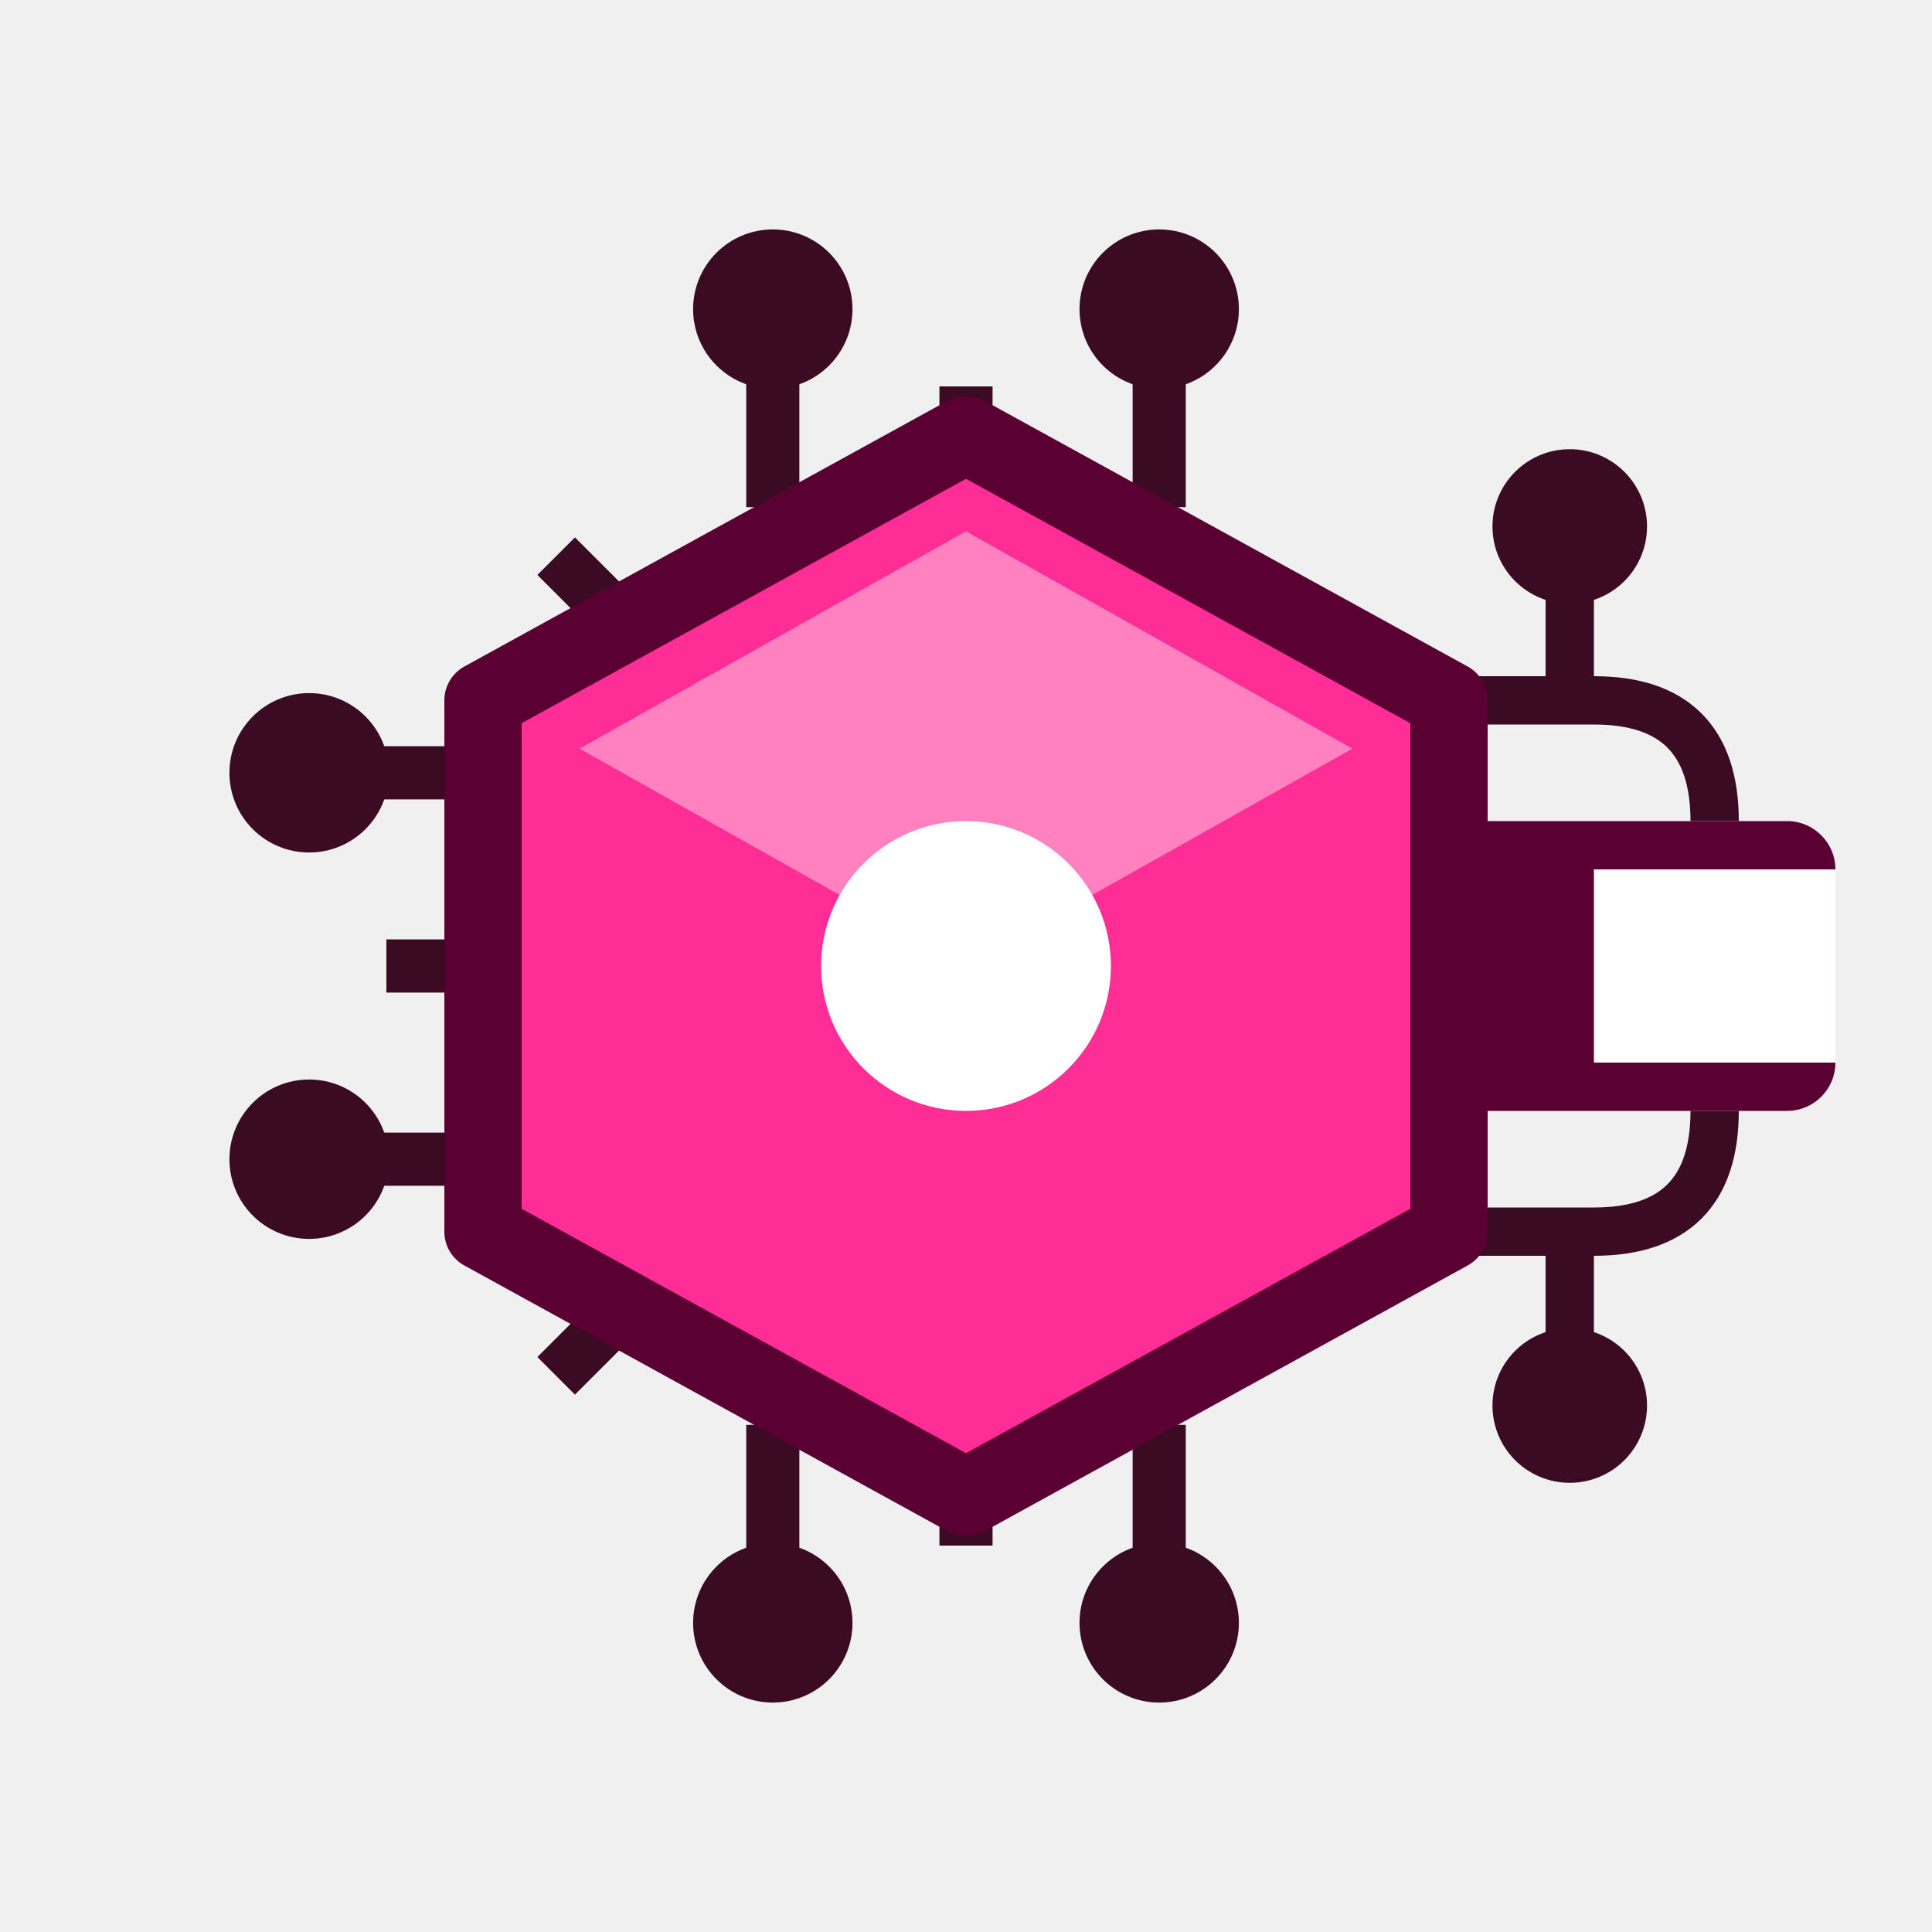
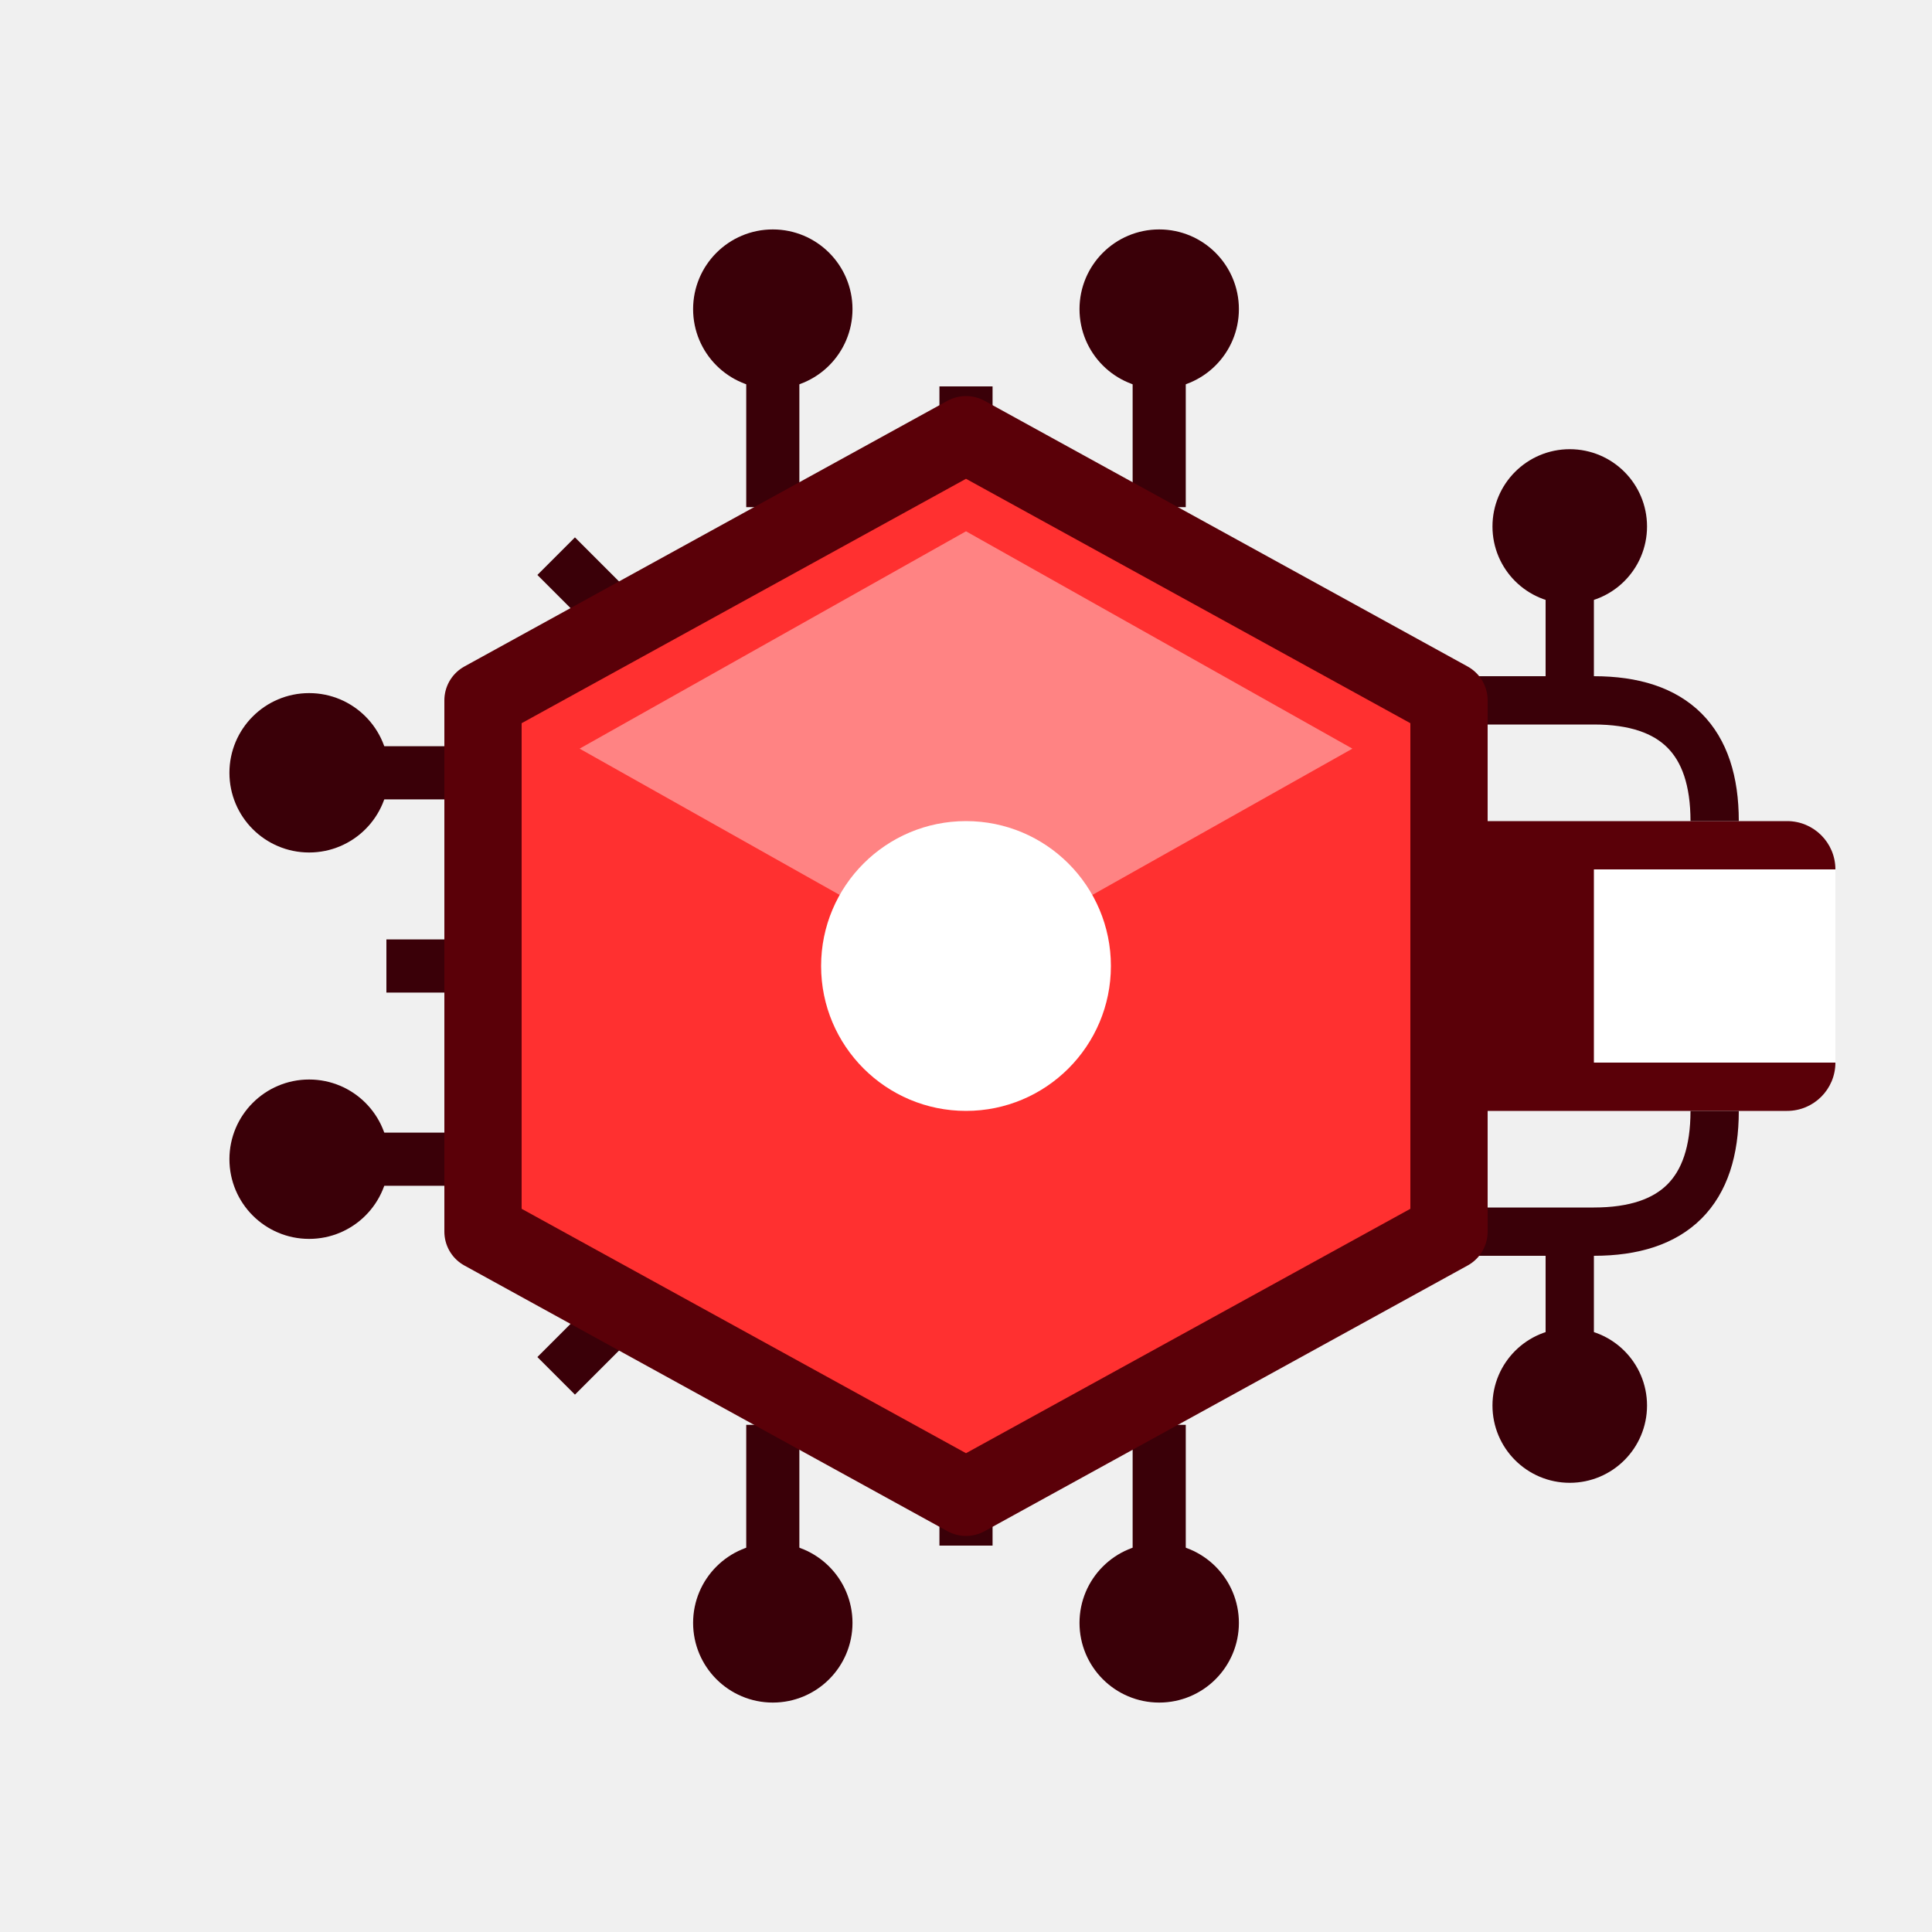
<svg xmlns="http://www.w3.org/2000/svg" viewBox="0 0 40 40" width="40" height="40" id="bug_E">
  <g transform="rotate(90 20 20)">
-     <rect x="17" y="2" width="6" height="12" rx="1" fill="#5a0033" />
+     <rect x="17" y="2" width="6" height="12" rx="1" fill="#5a0008" />
    <rect x="18" y="2" width="4" height="5" fill="#ffffff" />
  </g>
-   <g transform="rotate(90 20 20)" fill="none" stroke="#3a0b22" stroke-width="1">
+   <g transform="rotate(90 20 20)" fill="none" stroke="#3a0008" stroke-width="1">
    <path d="M14.5 14 L14.5 7 Q14.5 4.5 17 4.5" />
    <path d="M25.5 14 L25.5 7 Q25.5 4.5 23 4.5" />
  </g>
-   <g transform="rotate(90 20 20)" stroke="#3a0b22" stroke-width="1" fill="#3a0b22">
+   <g transform="rotate(90 20 20)" stroke="#3a0008" stroke-width="1" fill="#3a0008">
    <line x1="25.5" y1="7.5" x2="28.5" y2="7.5" />
    <circle cx="29.1" cy="7.5" r="1.1" />
    <line x1="14.5" y1="7.5" x2="11.5" y2="7.5" />
    <circle cx="10.9" cy="7.5" r="1.1" />
  </g>
-   <g transform="rotate(0 20 20) translate(-4 0)" stroke="#3a0b22" stroke-width="1.1" fill="#3a0b22">
+   <g transform="rotate(0 20 20) translate(-4 0)" stroke="#3a0008" stroke-width="1.1" fill="#3a0008">
    <line x1="20" y1="10.5" x2="20" y2="7" />
    <circle cx="20" cy="6.4" r="1.1" />
  </g>
-   <g transform="rotate(0 20 20) translate(0 0)" stroke="#3a0b22" stroke-width="1.1" fill="#3a0b22">
+   <g transform="rotate(0 20 20) translate(0 0)" stroke="#3a0008" stroke-width="1.1" fill="#3a0008">
    <line x1="20" y1="10.5" x2="20" y2="8" />
  </g>
-   <g transform="rotate(0 20 20) translate(4 0)" stroke="#3a0b22" stroke-width="1.1" fill="#3a0b22">
+   <g transform="rotate(0 20 20) translate(4 0)" stroke="#3a0008" stroke-width="1.1" fill="#3a0008">
    <line x1="20" y1="10.5" x2="20" y2="7" />
    <circle cx="20" cy="6.4" r="1.1" />
  </g>
-   <g transform="rotate(180 20 20) translate(-4 0)" stroke="#3a0b22" stroke-width="1.1" fill="#3a0b22">
+   <g transform="rotate(180 20 20) translate(-4 0)" stroke="#3a0008" stroke-width="1.1" fill="#3a0008">
    <line x1="20" y1="10.5" x2="20" y2="7" />
    <circle cx="20" cy="6.4" r="1.1" />
  </g>
-   <g transform="rotate(180 20 20) translate(0 0)" stroke="#3a0b22" stroke-width="1.1" fill="#3a0b22">
+   <g transform="rotate(180 20 20) translate(0 0)" stroke="#3a0008" stroke-width="1.1" fill="#3a0008">
    <line x1="20" y1="10.5" x2="20" y2="8" />
  </g>
-   <g transform="rotate(180 20 20) translate(4 0)" stroke="#3a0b22" stroke-width="1.1" fill="#3a0b22">
+   <g transform="rotate(180 20 20) translate(4 0)" stroke="#3a0008" stroke-width="1.1" fill="#3a0008">
    <line x1="20" y1="10.5" x2="20" y2="7" />
    <circle cx="20" cy="6.4" r="1.1" />
  </g>
-   <g transform="rotate(270 20 20) translate(-4 0)" stroke="#3a0b22" stroke-width="1.1" fill="#3a0b22">
+   <g transform="rotate(270 20 20) translate(-4 0)" stroke="#3a0008" stroke-width="1.1" fill="#3a0008">
    <line x1="20" y1="10.5" x2="20" y2="7" />
    <circle cx="20" cy="6.4" r="1.1" />
  </g>
-   <g transform="rotate(270 20 20) translate(0 0)" stroke="#3a0b22" stroke-width="1.1" fill="#3a0b22">
+   <g transform="rotate(270 20 20) translate(0 0)" stroke="#3a0008" stroke-width="1.1" fill="#3a0008">
    <line x1="20" y1="10.5" x2="20" y2="8" />
  </g>
-   <g transform="rotate(270 20 20) translate(4 0)" stroke="#3a0b22" stroke-width="1.1" fill="#3a0b22">
+   <g transform="rotate(270 20 20) translate(4 0)" stroke="#3a0008" stroke-width="1.1" fill="#3a0008">
    <line x1="20" y1="10.5" x2="20" y2="7" />
    <circle cx="20" cy="6.4" r="1.1" />
  </g>
-   <g transform="rotate(225 20 20) translate(0 0)" stroke="#3a0b22" stroke-width="1.1" fill="#3a0b22">
+   <g transform="rotate(225 20 20) translate(0 0)" stroke="#3a0008" stroke-width="1.1" fill="#3a0008">
    <line x1="20" y1="10.5" x2="20" y2="8" />
  </g>
-   <g transform="rotate(315 20 20) translate(0 0)" stroke="#3a0b22" stroke-width="1.1" fill="#3a0b22">
+   <g transform="rotate(315 20 20) translate(0 0)" stroke="#3a0008" stroke-width="1.1" fill="#3a0008">
    <line x1="20" y1="10.5" x2="20" y2="8" />
  </g>
-   <polygon points="20,9 30,14.5 30,25.5 20,31 10,25.5 10,14.5" fill="#ff2d95" stroke="#5a0033" stroke-width="1.6" stroke-linejoin="round" />
+   <polygon points="20,9 30,14.5 30,25.5 20,31 10,25.5 10,14.5" fill="#ff3030" stroke="#5a0008" stroke-width="1.6" stroke-linejoin="round" />
  <polygon points="20,11 28,15.5 20,20 12,15.5" fill="rgba(255,255,255,.4)" />
  <circle cx="20" cy="20" r="3" fill="#ffffff" />
</svg>
